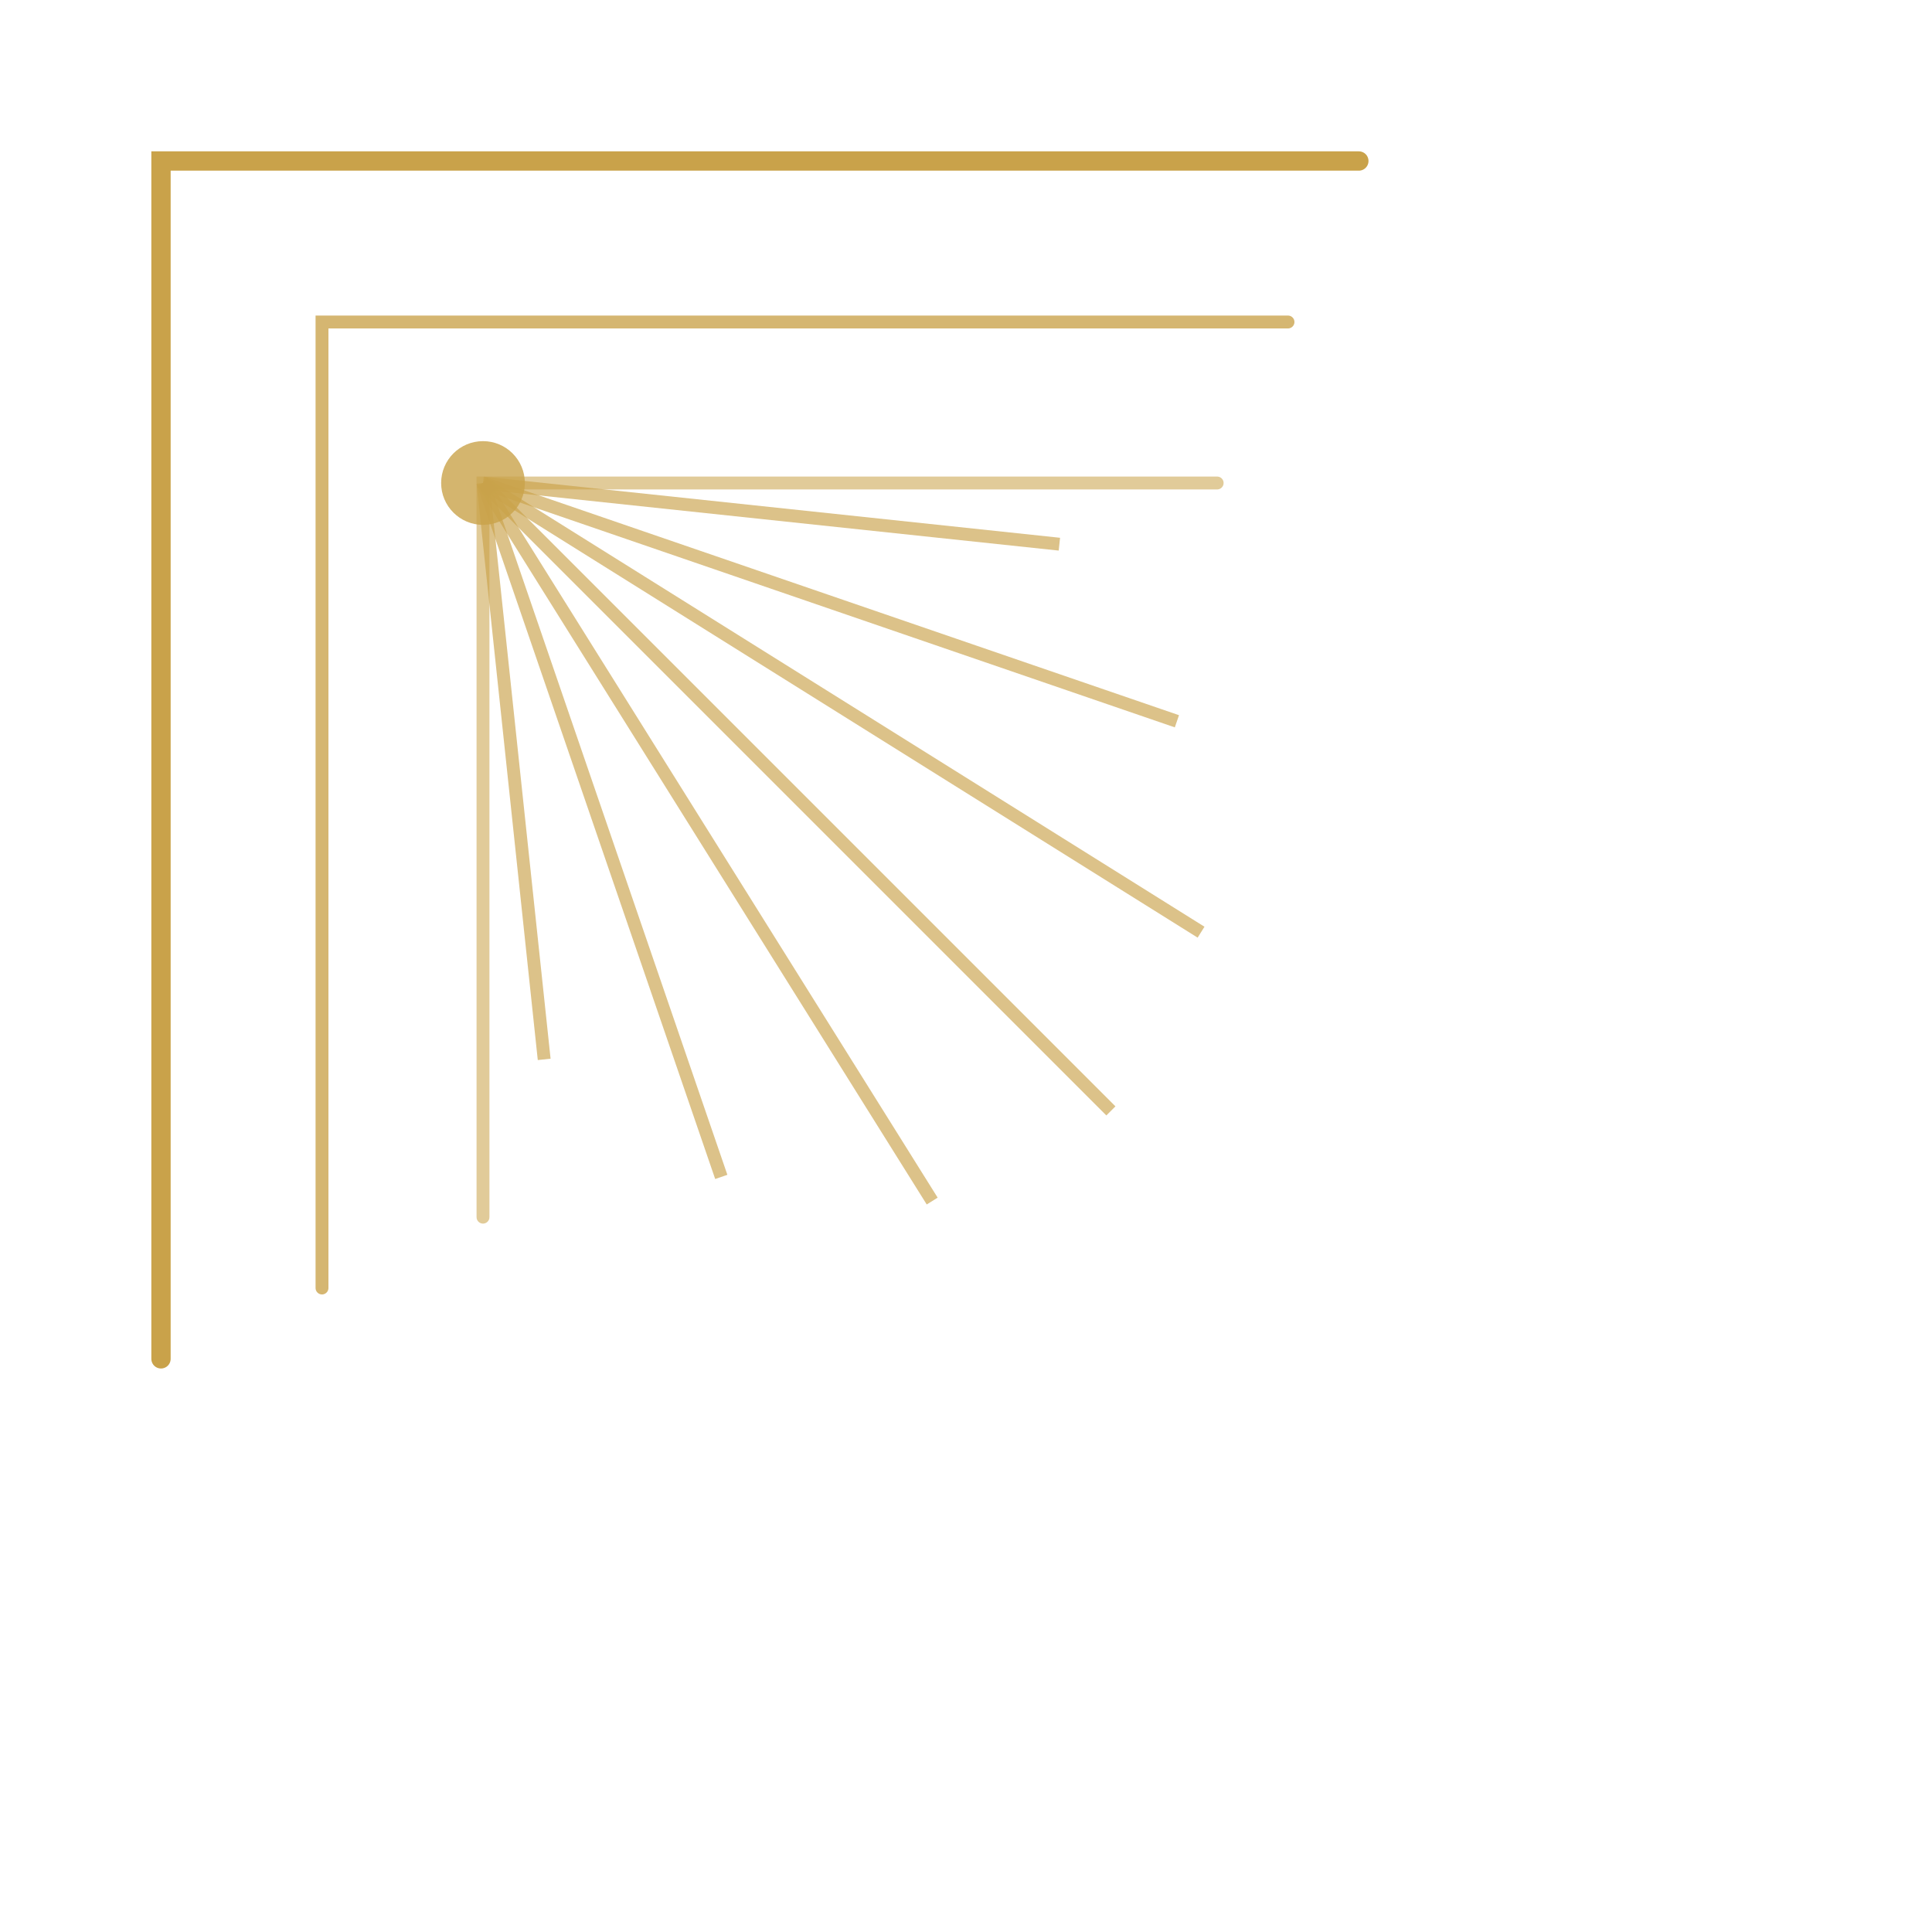
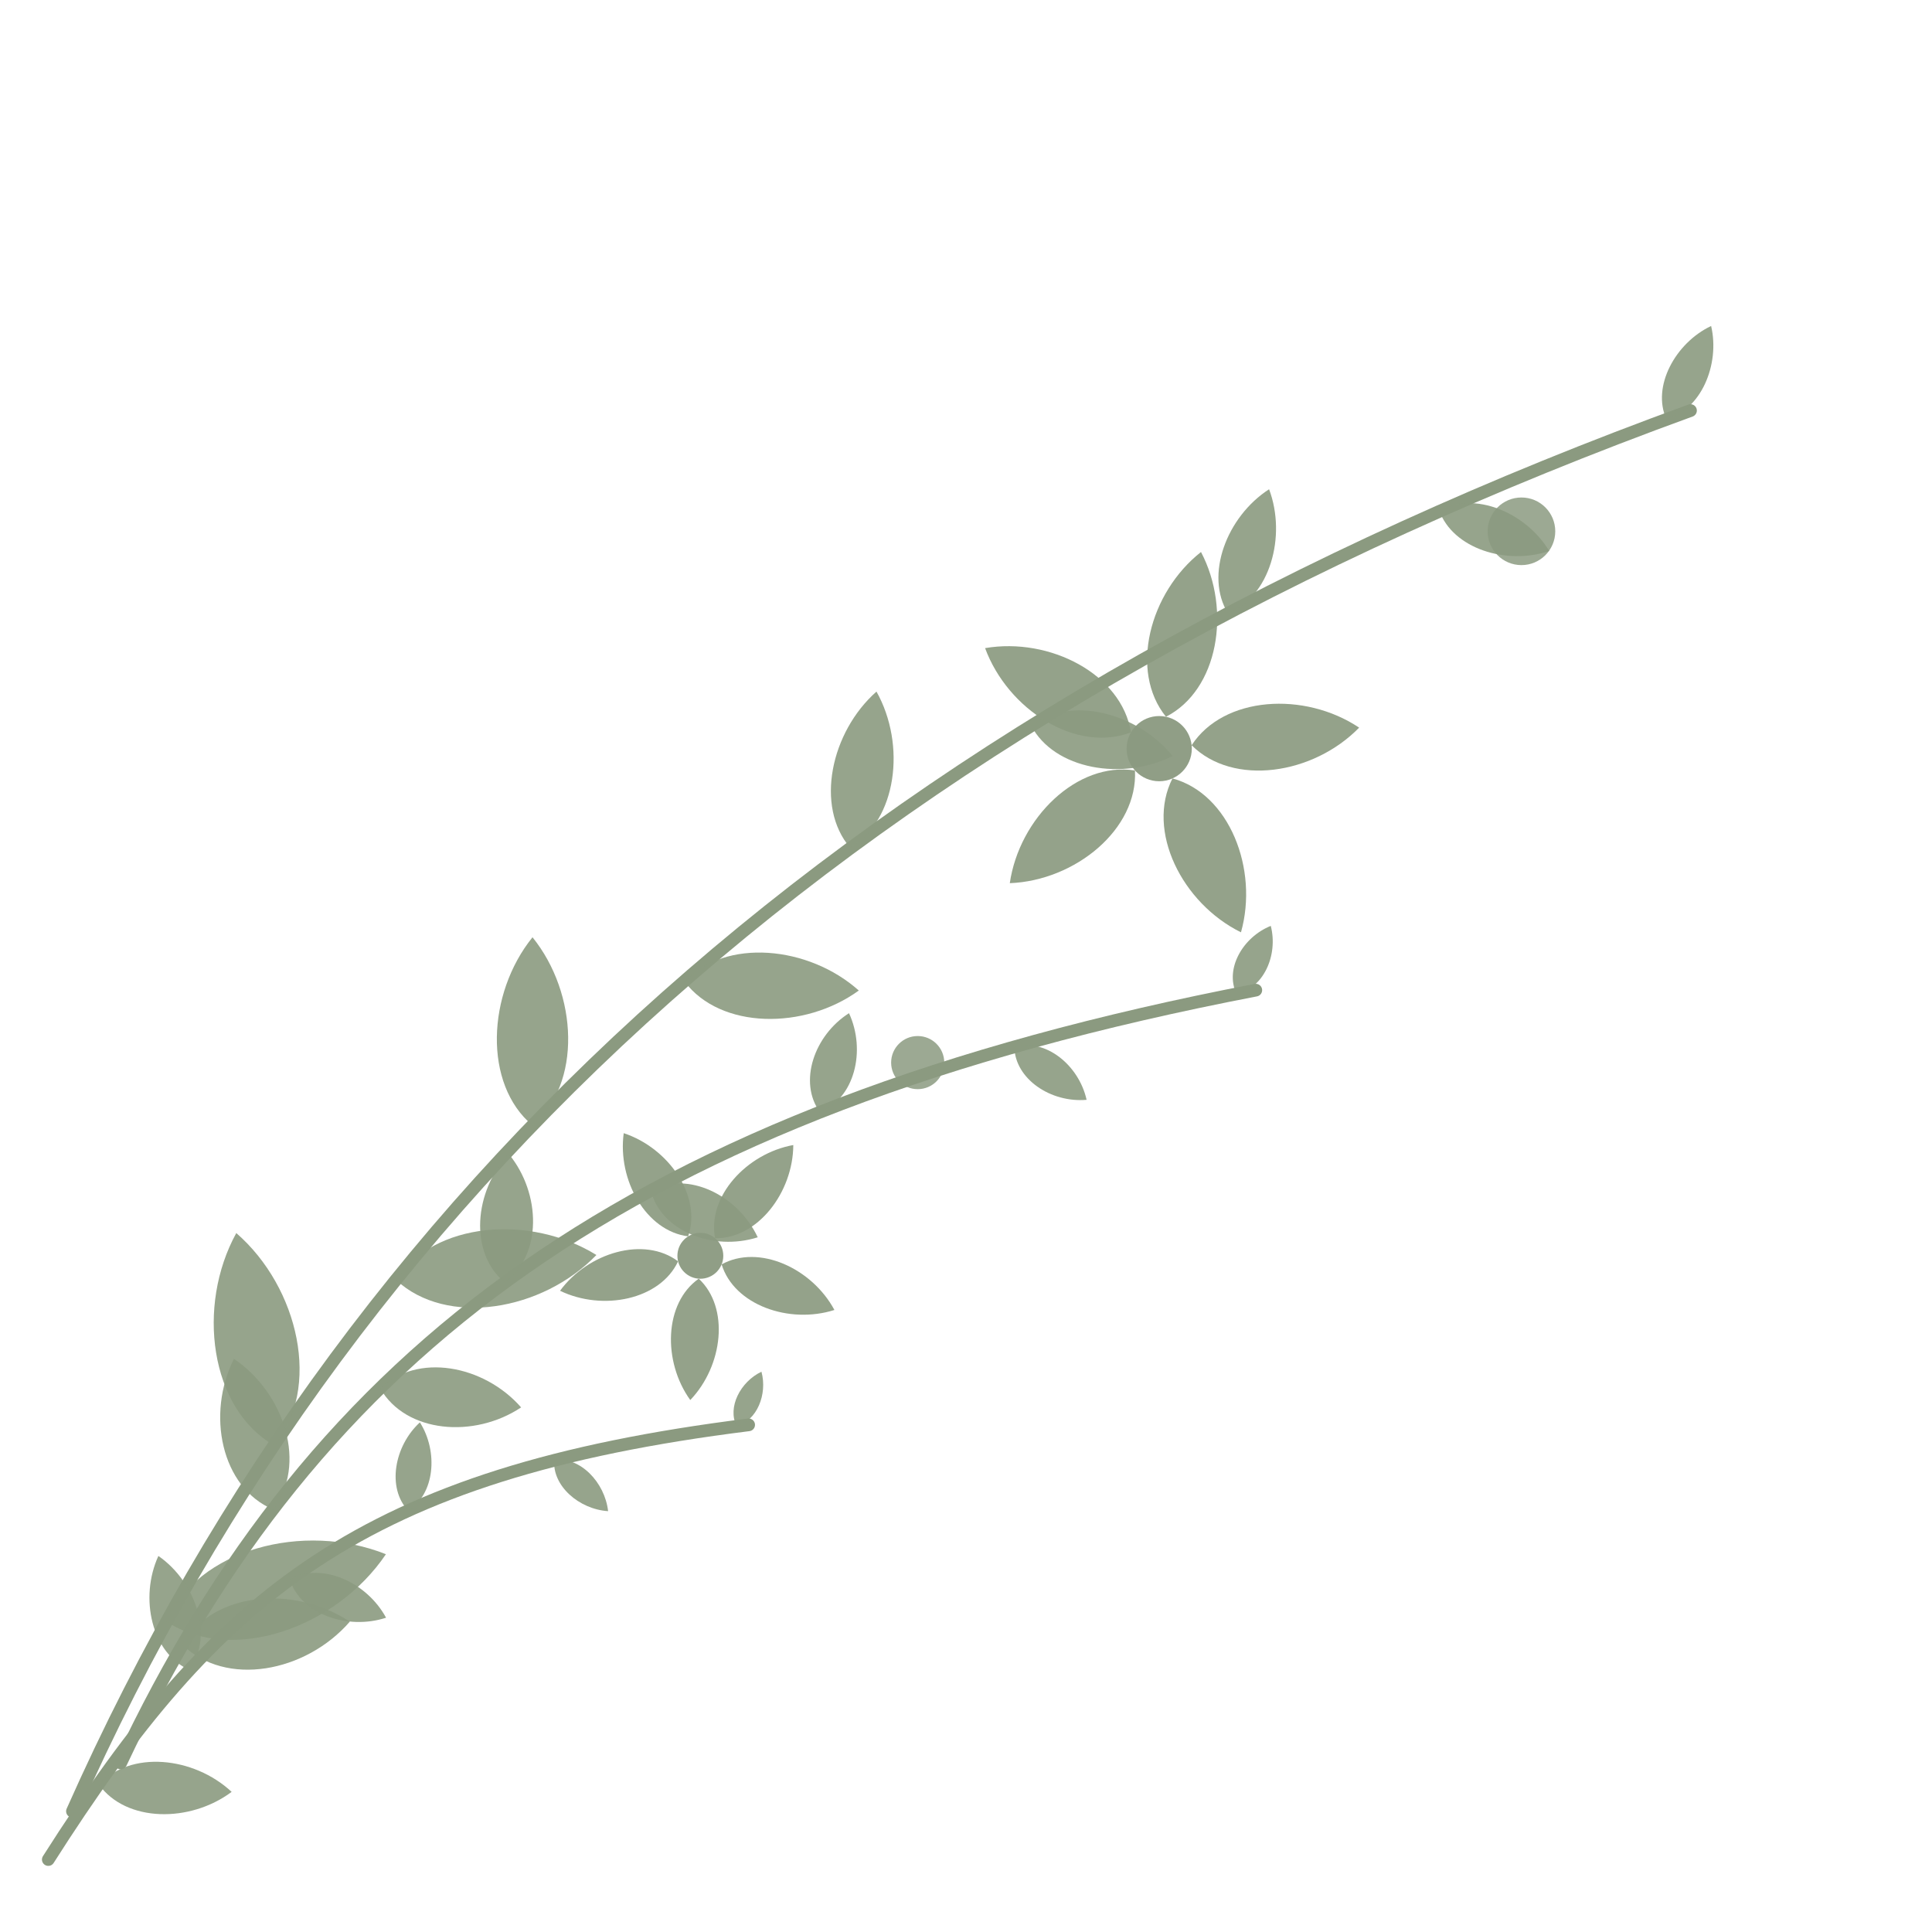
- <svg xmlns="http://www.w3.org/2000/svg" viewBox="0 0 120 120" width="100%" height="auto" aria-hidden="true">
+ <svg xmlns="http://www.w3.org/2000/svg" viewBox="0 0 160 160" width="160" height="160" aria-hidden="true">
  <g transform="translate(0,0) scale(1,1)">
-     <path d="M10.0,84.4 L10.0,10.0 L84.4,10.0" fill="none" stroke="#C9A24A" stroke-width="1.2" stroke-opacity="1.0" stroke-linecap="round" />
-     <path d="M20.0,80.0 L20.0,20.0 L80.0,20.0" fill="none" stroke="#C9A24A" stroke-width="0.8" stroke-opacity="0.78" stroke-linecap="round" />
-     <path d="M30.0,75.6 L30.0,30.0 L75.6,30.0" fill="none" stroke="#C9A24A" stroke-width="0.8" stroke-opacity="0.56" stroke-linecap="round" />
-     <line x1="30.0" y1="30.0" x2="65.8" y2="33.8" stroke="#C9A24A" stroke-width="0.8" stroke-opacity="0.65" />
-     <line x1="30.0" y1="30.0" x2="73.1" y2="44.8" stroke="#C9A24A" stroke-width="0.8" stroke-opacity="0.65" />
-     <line x1="30.0" y1="30.0" x2="74.6" y2="57.9" stroke="#C9A24A" stroke-width="0.8" stroke-opacity="0.65" />
-     <line x1="30.0" y1="30.0" x2="69.0" y2="69.0" stroke="#C9A24A" stroke-width="0.8" stroke-opacity="0.65" />
-     <line x1="30.0" y1="30.0" x2="57.9" y2="74.6" stroke="#C9A24A" stroke-width="0.8" stroke-opacity="0.65" />
-     <line x1="30.0" y1="30.0" x2="44.8" y2="73.1" stroke="#C9A24A" stroke-width="0.8" stroke-opacity="0.65" />
-     <line x1="30.0" y1="30.0" x2="33.8" y2="65.8" stroke="#C9A24A" stroke-width="0.8" stroke-opacity="0.65" />
-     <circle cx="30.0" cy="30.0" r="2.6" fill="#C9A24A" fill-opacity="0.8" />
+     <path d="M6.0,150.0 C30.0,96.0 74.0,58.0 140.0,34.0" fill="none" stroke="#8B9A80" stroke-width="1.05" stroke-linecap="round" />
+     <g transform="translate(13.8,134.3) rotate(72.9) scale(1.00)">
+       <path d="M0,0 C5.0,-4.18 4.6,-13.3 0,-19 C-4.6,-13.3 -5.0,-4.18 0,0 Z" fill="#8B9A80" fill-opacity="0.9" />
+     </g>
+     <g transform="translate(22.7,119.7) rotate(-10.1) scale(0.94)">
+       <path d="M0,0 C5.0,-4.18 4.6,-13.3 0,-19 C-4.6,-13.3 -5.0,-4.18 0,0 Z" fill="#8B9A80" fill-opacity="0.9" />
+     </g>
+     <g transform="translate(32.8,106.0) rotate(82.9) scale(0.88)">
+       <path d="M0,0 C5.0,-4.18 4.6,-13.3 0,-19 C-4.6,-13.3 -5.0,-4.18 0,0 Z" fill="#8B9A80" fill-opacity="0.9" />
+     </g>
+     <g transform="translate(44.1,93.2) rotate(-0.0) scale(0.82)">
+       <path d="M0,0 C5.0,-4.18 4.6,-13.3 0,-19 C-4.6,-13.3 -5.0,-4.18 0,0 Z" fill="#8B9A80" fill-opacity="0.9" />
+     </g>
+     <g transform="translate(56.7,81.3) rotate(92.9) scale(0.76)">
+       <path d="M0,0 C5.0,-4.18 4.6,-13.3 0,-19 C-4.6,-13.3 -5.0,-4.18 0,0 Z" fill="#8B9A80" fill-opacity="0.9" />
+     </g>
+     <g transform="translate(70.4,70.2) rotate(9.6) scale(0.69)">
+       <path d="M0,0 C5.0,-4.18 4.6,-13.3 0,-19 C-4.6,-13.3 -5.0,-4.18 0,0 Z" fill="#8B9A80" fill-opacity="0.9" />
+     </g>
+     <g transform="translate(85.4,60.1) rotate(102.1) scale(0.63)">
+       <path d="M0,0 C5.0,-4.18 4.6,-13.3 0,-19 C-4.6,-13.3 -5.0,-4.18 0,0 Z" fill="#8B9A80" fill-opacity="0.9" />
+     </g>
+     <g transform="translate(101.7,50.8) rotate(18.3) scale(0.57)">
+       <path d="M0,0 C5.0,-4.18 4.6,-13.3 0,-19 C-4.6,-13.3 -5.0,-4.18 0,0 Z" fill="#8B9A80" fill-opacity="0.9" />
+     </g>
+     <g transform="translate(119.2,42.3) rotate(110.1) scale(0.51)">
+       <path d="M0,0 C5.0,-4.18 4.6,-13.3 0,-19 C-4.6,-13.3 -5.0,-4.18 0,0 Z" fill="#8B9A80" fill-opacity="0.9" />
+     </g>
+     <g transform="translate(138.0,34.7) rotate(25.7) scale(0.45)">
+       <path d="M0,0 C5.0,-4.18 4.6,-13.3 0,-19 C-4.6,-13.3 -5.0,-4.18 0,0 Z" fill="#8B9A80" fill-opacity="0.9" />
+     </g>
+     <path d="M10.0,146.0 C26.0,112.0 52.0,92.0 104.0,82.0" fill="none" stroke="#8B9A80" stroke-width="1.05" stroke-linecap="round" />
+     <g transform="translate(15.1,136.2) rotate(82.2) scale(1.00)">
+       <path d="M0,0 C4.0,-3.08 3.68,-9.8 0,-14 C-3.68,-9.8 -4.0,-3.08 0,0 Z" fill="#8B9A80" fill-opacity="0.9" />
+     </g>
+     <g transform="translate(22.6,125.0) rotate(-14.5) scale(0.92)">
+       <path d="M0,0 C4.0,-3.08 3.68,-9.8 0,-14 C-3.68,-9.8 -4.0,-3.08 0,0 Z" fill="#8B9A80" fill-opacity="0.9" />
+     </g>
+     <g transform="translate(31.5,115.0) rotate(97.6) scale(0.84)">
+       <path d="M0,0 C4.0,-3.08 3.68,-9.8 0,-14 C-3.68,-9.8 -4.0,-3.08 0,0 Z" fill="#8B9A80" fill-opacity="0.9" />
+     </g>
+     <g transform="translate(41.8,106.2) rotate(1.8) scale(0.76)">
+       <path d="M0,0 C4.0,-3.08 3.68,-9.8 0,-14 C-3.68,-9.8 -4.0,-3.08 0,0 Z" fill="#8B9A80" fill-opacity="0.9" />
+     </g>
+     <g transform="translate(53.9,98.6) rotate(113.6) scale(0.69)">
+       <path d="M0,0 C4.0,-3.08 3.68,-9.8 0,-14 C-3.68,-9.8 -4.0,-3.08 0,0 Z" fill="#8B9A80" fill-opacity="0.9" />
+     </g>
+     <g transform="translate(67.9,92.1) rotate(16.4) scale(0.61)">
+       <path d="M0,0 C4.0,-3.08 3.68,-9.8 0,-14 C-3.68,-9.8 -4.0,-3.08 0,0 Z" fill="#8B9A80" fill-opacity="0.9" />
+     </g>
+     <g transform="translate(84.0,86.7) rotate(126.2) scale(0.53)">
+       <path d="M0,0 C4.0,-3.08 3.68,-9.8 0,-14 C-3.68,-9.8 -4.0,-3.08 0,0 Z" fill="#8B9A80" fill-opacity="0.9" />
+     </g>
+     <g transform="translate(102.4,82.3) rotate(26.8) scale(0.45)">
+       <path d="M0,0 C4.0,-3.08 3.68,-9.8 0,-14 C-3.68,-9.8 -4.0,-3.08 0,0 Z" fill="#8B9A80" fill-opacity="0.9" />
+     </g>
+     <path d="M4.0,154.0 C18.0,132.0 30.0,122.0 62.0,118.0" fill="none" stroke="#8B9A80" stroke-width="1.05" stroke-linecap="round" />
+     <g transform="translate(8.2,147.8) rotate(93.1) scale(1.00)">
+       <path d="M0,0 C3.0,-2.42 2.76,-7.7 0,-11 C-2.76,-7.7 -3.0,-2.42 0,0 Z" fill="#8B9A80" fill-opacity="0.9" />
+     </g>
+     <g transform="translate(15.7,138.3) rotate(-15.3) scale(0.89)">
+       <path d="M0,0 C3.0,-2.42 2.76,-7.7 0,-11 C-2.76,-7.7 -3.0,-2.42 0,0 Z" fill="#8B9A80" fill-opacity="0.9" />
+     </g>
+     <g transform="translate(24.0,130.8) rotate(111.7) scale(0.78)">
+       <path d="M0,0 C3.0,-2.42 2.76,-7.7 0,-11 C-2.76,-7.7 -3.0,-2.42 0,0 Z" fill="#8B9A80" fill-opacity="0.9" />
+     </g>
+     <g transform="translate(33.8,125.1) rotate(7.6) scale(0.67)">
+       <path d="M0,0 C3.0,-2.42 2.76,-7.7 0,-11 C-2.76,-7.7 -3.0,-2.42 0,0 Z" fill="#8B9A80" fill-opacity="0.9" />
+     </g>
+     <g transform="translate(45.9,120.9) rotate(133.6) scale(0.56)">
+       <path d="M0,0 C3.0,-2.42 2.76,-7.7 0,-11 C-2.76,-7.7 -3.0,-2.42 0,0 Z" fill="#8B9A80" fill-opacity="0.9" />
+     </g>
+     <g transform="translate(61.0,118.1) rotate(24.6) scale(0.45)">
+       <path d="M0,0 C3.0,-2.42 2.76,-7.7 0,-11 C-2.76,-7.7 -3.0,-2.42 0,0 Z" fill="#8B9A80" fill-opacity="0.9" />
+     </g>
+     <g transform="translate(96.0,62.0) rotate(12.0) translate(0,-2.7)">
+       <path d="M0,0 C3.78,-3.069 3.478,-9.765 0,-13.95 C-3.478,-9.765 -3.78,-3.069 0,0 Z" fill="#8B9A80" fill-opacity="0.92" />
+     </g>
+     <g transform="translate(96.0,62.0) rotate(84.0) translate(0,-2.7)">
+       <path d="M0,0 C3.78,-3.069 3.478,-9.765 0,-13.95 C-3.478,-9.765 -3.78,-3.069 0,0 Z" fill="#8B9A80" fill-opacity="0.92" />
+     </g>
+     <g transform="translate(96.0,62.0) rotate(156.0) translate(0,-2.7)">
+       <path d="M0,0 C3.78,-3.069 3.478,-9.765 0,-13.95 C-3.478,-9.765 -3.78,-3.069 0,0 Z" fill="#8B9A80" fill-opacity="0.92" />
+     </g>
+     <g transform="translate(96.0,62.0) rotate(228.0) translate(0,-2.7)">
+       <path d="M0,0 C3.78,-3.069 3.478,-9.765 0,-13.95 C-3.478,-9.765 -3.78,-3.069 0,0 Z" fill="#8B9A80" fill-opacity="0.92" />
+     </g>
+     <g transform="translate(96.0,62.0) rotate(300.0) translate(0,-2.7)">
+       <path d="M0,0 C3.78,-3.069 3.478,-9.765 0,-13.95 C-3.478,-9.765 -3.78,-3.069 0,0 Z" fill="#8B9A80" fill-opacity="0.92" />
+     </g>
+     <circle cx="96.0" cy="62.0" r="2.7" fill="#8B9A80" fill-opacity="0.95" />
+     <g transform="translate(58.0,104.0) rotate(40.0) translate(0,-1.9)">
+       <path d="M0,0 C2.73,-2.217 2.512,-7.053 0,-10.075 C-2.512,-7.053 -2.73,-2.217 0,0 Z" fill="#8B9A80" fill-opacity="0.92" />
+     </g>
+     <g transform="translate(58.0,104.0) rotate(112.0) translate(0,-1.9)">
+       <path d="M0,0 C2.73,-2.217 2.512,-7.053 0,-10.075 C-2.512,-7.053 -2.73,-2.217 0,0 Z" fill="#8B9A80" fill-opacity="0.92" />
+     </g>
+     <g transform="translate(58.0,104.0) rotate(184.0) translate(0,-1.9)">
+       <path d="M0,0 C2.73,-2.217 2.512,-7.053 0,-10.075 C-2.512,-7.053 -2.73,-2.217 0,0 Z" fill="#8B9A80" fill-opacity="0.92" />
+     </g>
+     <g transform="translate(58.0,104.0) rotate(256.0) translate(0,-1.9)">
+       <path d="M0,0 C2.73,-2.217 2.512,-7.053 0,-10.075 C-2.512,-7.053 -2.73,-2.217 0,0 Z" fill="#8B9A80" fill-opacity="0.92" />
+     </g>
+     <g transform="translate(58.0,104.0) rotate(328.0) translate(0,-1.9)">
+       <path d="M0,0 C2.73,-2.217 2.512,-7.053 0,-10.075 C-2.512,-7.053 -2.73,-2.217 0,0 Z" fill="#8B9A80" fill-opacity="0.92" />
+     </g>
+     <circle cx="58.0" cy="104.0" r="1.9" fill="#8B9A80" fill-opacity="0.95" />
+     <circle cx="126.0" cy="44.0" r="2.8" fill="#8B9A80" fill-opacity="0.85" />
+     <circle cx="76.0" cy="88.0" r="2.2" fill="#8B9A80" fill-opacity="0.85" />
  </g>
</svg>
